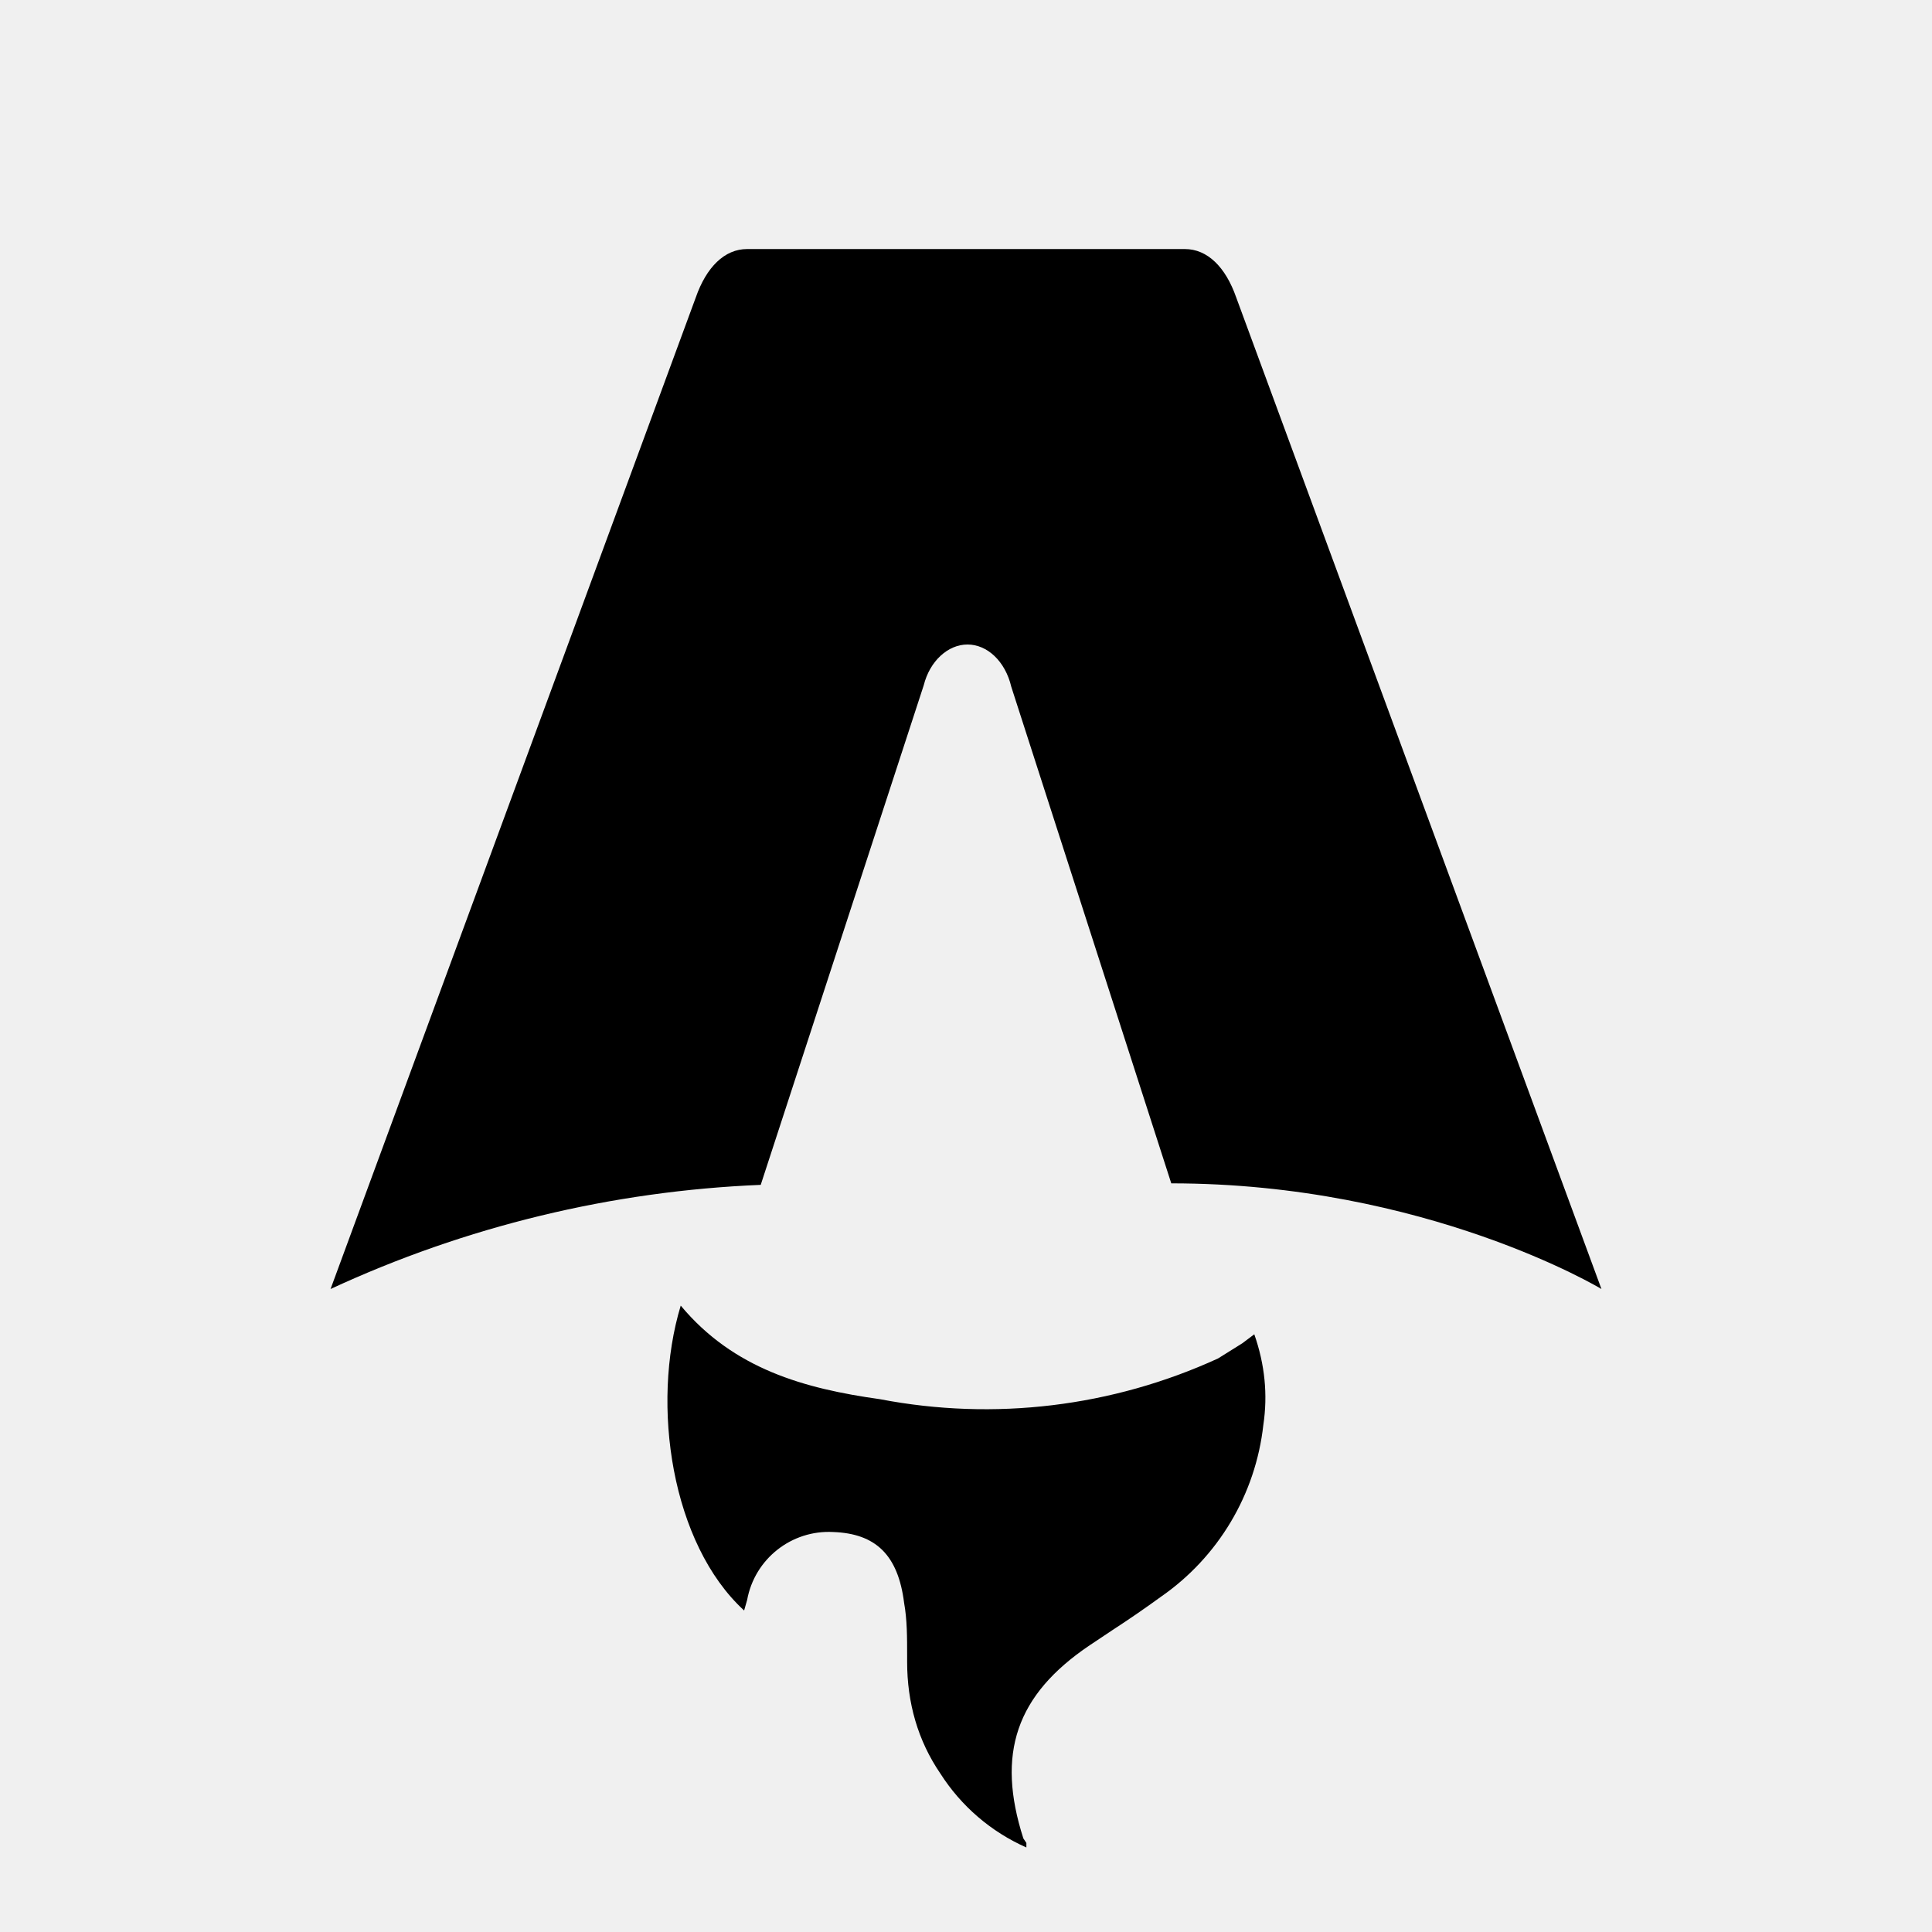
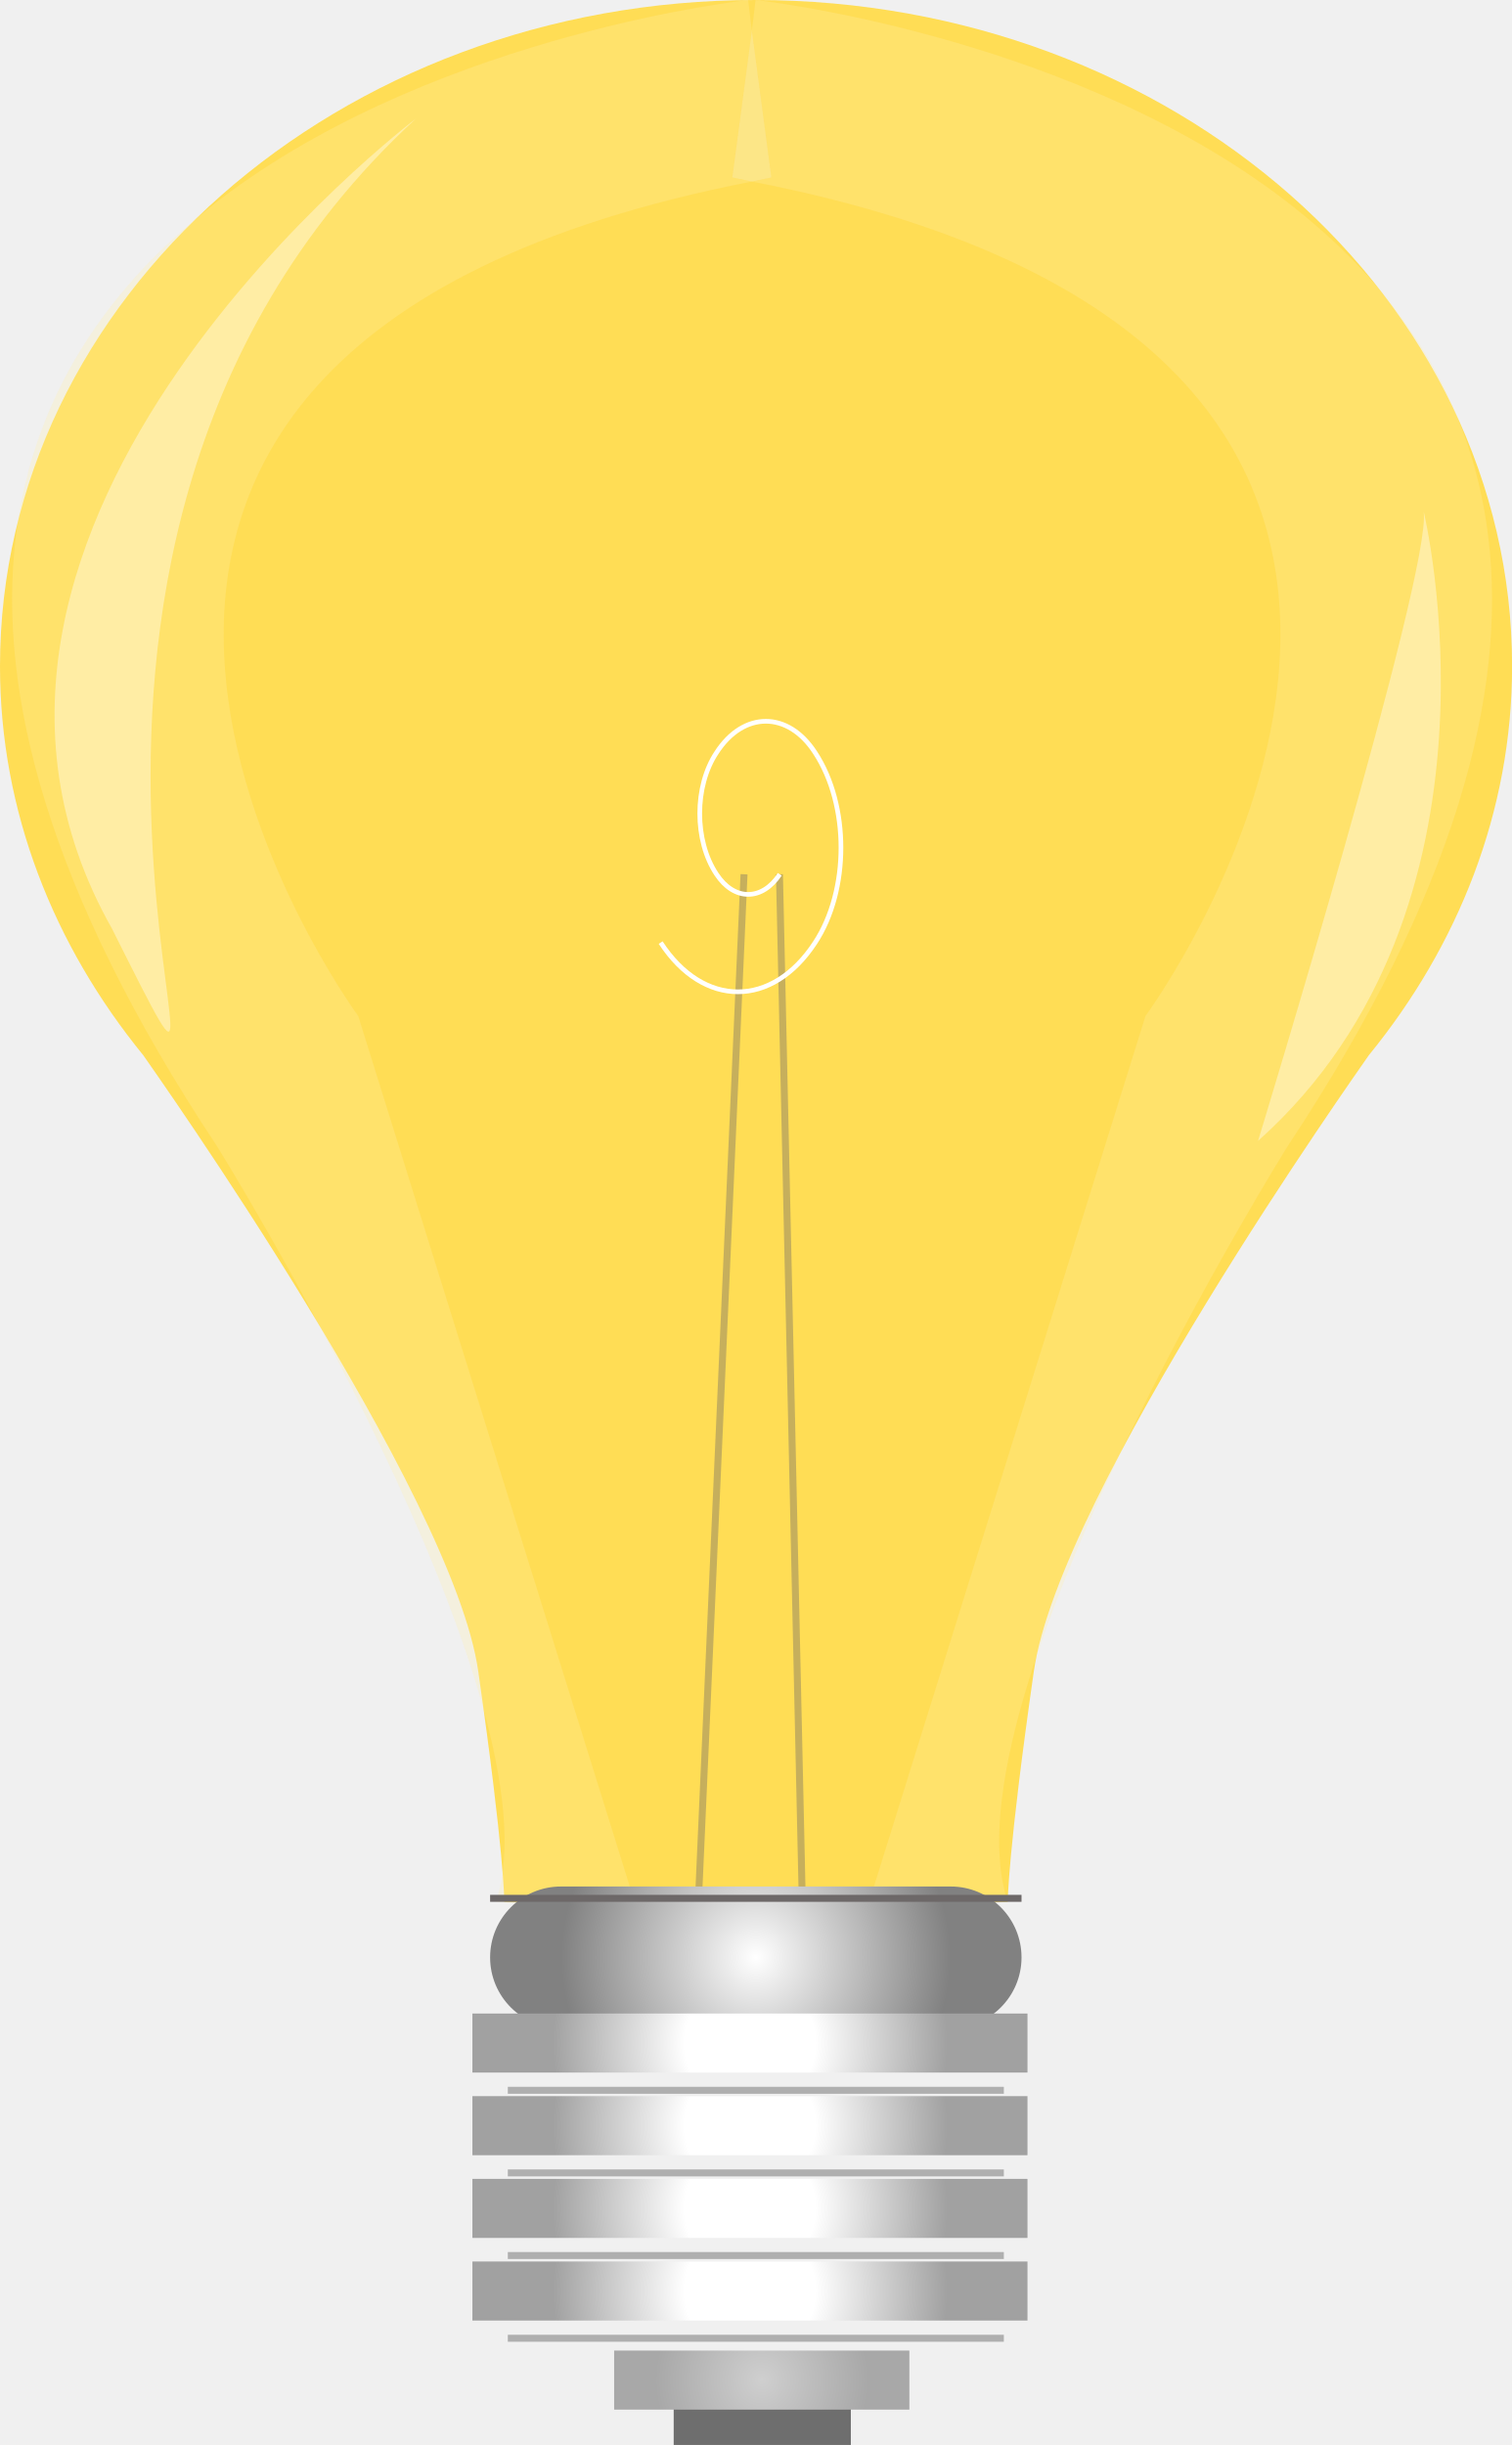
- <svg xmlns="http://www.w3.org/2000/svg" fill="none" viewBox="0 0 128 128">
-   <path d="M50.4 78.5a75.1 75.1 0 0 0-28.5 6.9l24.2-65.7c.7-2 1.9-3.2 3.4-3.2h29c1.5 0 2.7 1.2 3.4 3.2l24.2 65.7s-11.6-7-28.5-7L67 45.5c-.4-1.7-1.6-2.8-2.9-2.8-1.3 0-2.5 1.1-2.9 2.7L50.4 78.5Zm-1.1 28.2Zm-4.2-20.2c-2 6.6-.6 15.8 4.2 20.2a17.5 17.5 0 0 1 .2-.7 5.5 5.5 0 0 1 5.7-4.5c2.8.1 4.3 1.5 4.7 4.7.2 1.1.2 2.3.2 3.5v.4c0 2.7.7 5.2 2.2 7.4a13 13 0 0 0 5.7 4.9v-.3l-.2-.3c-1.8-5.6-.5-9.5 4.4-12.8l1.5-1a73 73 0 0 0 3.2-2.2 16 16 0 0 0 6.8-11.4c.3-2 .1-4-.6-6l-.8.6-1.6 1a37 37 0 0 1-22.4 2.7c-5-.7-9.7-2-13.2-6.2Z" />
-   <style>
-         path { fill: #000; }
-         @media (prefers-color-scheme: dark) {
-             path { fill: #FFF; }
-         }
-     </style>
+ <svg xmlns="http://www.w3.org/2000/svg" id="svg10716" viewBox="0 0 162.46 262.76" version="1.0">
+   <defs id="defs10718">
+     <radialGradient id="radialGradient2642" gradientUnits="userSpaceOnUse" cy="255.78" cx="81.863" gradientTransform="translate(1283 176.85)" r="11.44">
+       <stop id="stop10107" style="stop-color:rgb(207, 207, 207)" offset="0" />
+       <stop id="stop10109" style="stop-color:rgb(168, 168, 168)" offset="1" />
+     </radialGradient>
+     <radialGradient id="radialGradient2644" gradientUnits="userSpaceOnUse" cy="210.36" cx="81.228" r="20.899">
+       <stop id="stop10152" style="stop-color:rgb(255, 255, 255)" offset="0" />
+       <stop id="stop10154" style="stop-color:rgb(129, 129, 129)" offset="1" />
+     </radialGradient>
+     <radialGradient id="radialGradient2646" gradientUnits="userSpaceOnUse" cy="219.56" cx="80.594" r="21.209">
+       <stop id="stop10167" style="stop-color:rgb(255, 255, 255)" offset=".332" />
+       <stop id="stop10169" style="stop-color:rgb(161, 161, 161)" offset="1" />
+     </radialGradient>
+     <radialGradient id="radialGradient2648" gradientUnits="userSpaceOnUse" cy="228.44" cx="80.594" r="21.209">
+       <stop id="stop10178" style="stop-color:rgb(255, 255, 255)" offset=".332" />
+       <stop id="stop10180" style="stop-color:rgb(161, 161, 161)" offset="1" />
+     </radialGradient>
+     <radialGradient id="radialGradient2650" gradientUnits="userSpaceOnUse" cy="237.33" cx="80.594" r="21.209">
+       <stop id="stop10191" style="stop-color:rgb(255, 255, 255)" offset=".332" />
+       <stop id="stop10193" style="stop-color:rgb(161, 161, 161)" offset="1" />
+     </radialGradient>
+     <radialGradient id="radialGradient2652" gradientUnits="userSpaceOnUse" cy="246.21" cx="80.594" r="21.209">
+       <stop id="stop10202" style="stop-color:rgb(255, 255, 255)" offset=".332" />
+       <stop id="stop10204" style="stop-color:rgb(161, 161, 161)" offset="1" />
+     </radialGradient>
+   </defs>
+   <g id="g10519" transform="translate(-1283 -176.85)">
+     <rect id="rect10292" style="fill:#6e6e6e" height="6.346" width="19.038" y="433.26" x="1355.4" />
+     <rect id="rect10300" style="fill:url(#radialGradient2642)" height="6.346" width="31.729" y="429.46" x="1349" />
+     <path id="path10308" style="fill:#ffdd55" d="m1445.5 248.45c0-39.54-36.4-71.6-81.3-71.6-44.8 0-81.2 32.06-81.2 71.6 0 15.62 5.8 30.04 15.4 41.81 1.1 1.6 33.3 47.06 36 66.23 2.8 19.53 2.8 24.74 2.8 24.74l15.3 0.51-0.1 0.79 11.8-0.4 11.8 0.4v-0.79l15.3-0.51s0-5.21 2.8-24.74c2.7-19.18 34.9-64.63 36-66.23 9.6-11.77 15.4-26.19 15.4-41.81z" />
+     <g id="g10310" style="opacity:0.39" transform="translate(1283 176.85)">
+       <line id="line10312" style="stroke:#6d6868;stroke-width:.75;fill:none" y2="208.18" x2="74.882" y1="93.955" x1="79.959" />
+       <line id="line10314" style="stroke:#6d6868;stroke-width:.75;fill:none" y2="208.18" x2="86.305" y1="93.955" x1="83.767" />
+     </g>
+     <path id="path10326" style="opacity:0.26;fill:#ffeeaa" d="m1364.2 176.85l-0.4 3.28 2.1 15.79c-0.7 0.14-1.4 0.3-2.1 0.44 94.8 18.45 42.3 89.68 42.3 89.68l-30.1 96.49 15.3-1.31c-7.2-21.57 30.1-81.22 30.1-81.22 72.3-109.15-57.2-123.15-57.2-123.15z" />
+     <path id="path10328" style="opacity:0.26;fill:#ffeeaa" d="m1363.8 180.13l-0.4-3.28s-129.5 14-57.1 123.15c0 0 37.2 59.65 30 81.23l15.3 1.3-30.1-96.49s-52.4-71.23 42.3-89.68c-0.7-0.14-1.4-0.3-2.1-0.44l2.1-15.79z" />
+     <path id="path10330" style="opacity:0.26;fill:#ffeeaa" d="m1363.8 180.13l-2.1 15.79c0.7 0.14 1.4 0.3 2.1 0.44 0.7-0.14 1.4-0.3 2.1-0.44l-2.1-15.79z" />
+     <path id="path10332" style="opacity:0.26;fill:#f4eed7" d="m1363.8 180.13l-2.1 15.79c0.7 0.14 1.4 0.3 2.1 0.44 0.7-0.14 1.4-0.3 2.1-0.44l-2.1-15.79z" />
+     <g id="g10334" style="opacity:0.54;fill:#fff6d5" transform="translate(1283 176.85)">
+       <path id="path10336" style="fill:#fff6d5" d="m44.699 12.747s-57.345 43.39-32.667 87.051c20.216 40.312-19.683-38.855 32.667-87.051z" />
+     </g>
+     <g id="g10338" transform="translate(1283 176.85)">
+       <g id="g10340">
+         <path id="path10348" style="fill:url(#radialGradient2644)" d="m109.78 210.36c0 4.2-3.41 7.61-7.61 7.61h-41.884c-4.206 0-7.615-3.41-7.615-7.61 0-4.21 3.409-7.62 7.615-7.62h41.884c4.2 0 7.61 3.41 7.61 7.62z" />
+         <line id="line10350" style="stroke:#6d6868;stroke-width:.75;fill:none" y2="204.01" x2="52.671" y1="204.01" x1="109.78" />
+       </g>
+       <g id="g10352">
+         <g id="g10354">
+           <g id="g10356">
+             <rect id="rect10364" style="fill:url(#radialGradient2646)" height="6.346" width="59.652" y="216.39" x="50.768" />
+             <line id="line10366" style="stroke:#afafaf;stroke-width:.75;fill:none" y2="224.64" x2="107.88" y1="224.64" x1="54.575" />
+           </g>
+           <g id="g10368">
+             <rect id="rect10376" style="fill:url(#radialGradient2648)" height="6.346" width="59.652" y="225.27" x="50.768" />
+             <line id="line10378" style="stroke:#afafaf;stroke-width:.75;fill:none" y2="233.52" x2="107.88" y1="233.52" x1="54.575" />
+           </g>
+         </g>
+         <g id="g10380">
+           <g id="g10382">
+             <rect id="rect10390" style="fill:url(#radialGradient2650)" height="6.346" width="59.652" y="234.16" x="50.768" />
+             <line id="line10392" style="stroke:#afafaf;stroke-width:.75;fill:none" y2="242.4" x2="107.88" y1="242.4" x1="54.575" />
+           </g>
+           <g id="g10394">
+             <rect id="rect10402" style="fill:url(#radialGradient2652)" height="6.346" width="59.652" y="243.04" x="50.768" />
+             <line id="line10404" style="stroke:#afafaf;stroke-width:.75;fill:none" y2="251.29" x2="107.88" y1="251.29" x1="54.575" />
+           </g>
+         </g>
+       </g>
+     </g>
+     <path id="path10406" style="stroke:#ffffff;stroke-width:.5;fill:none" d="m1354 278.15c4.6 7.05 12 7.05 16.6 0 3.7-5.63 3.7-14.77 0-20.41-2.9-4.5-7.7-4.5-10.6 0-2.4 3.61-2.4 9.46 0 13.06 1.9 2.89 4.9 2.89 6.8 0.01" />
+     <path id="path10414" style="opacity:0.54;fill:#fff6d5" d="m1436 231.82s10.3 42.54-17.8 67.64c0 0 18.7-61.23 17.8-67.64z" />
+   </g>
</svg>
